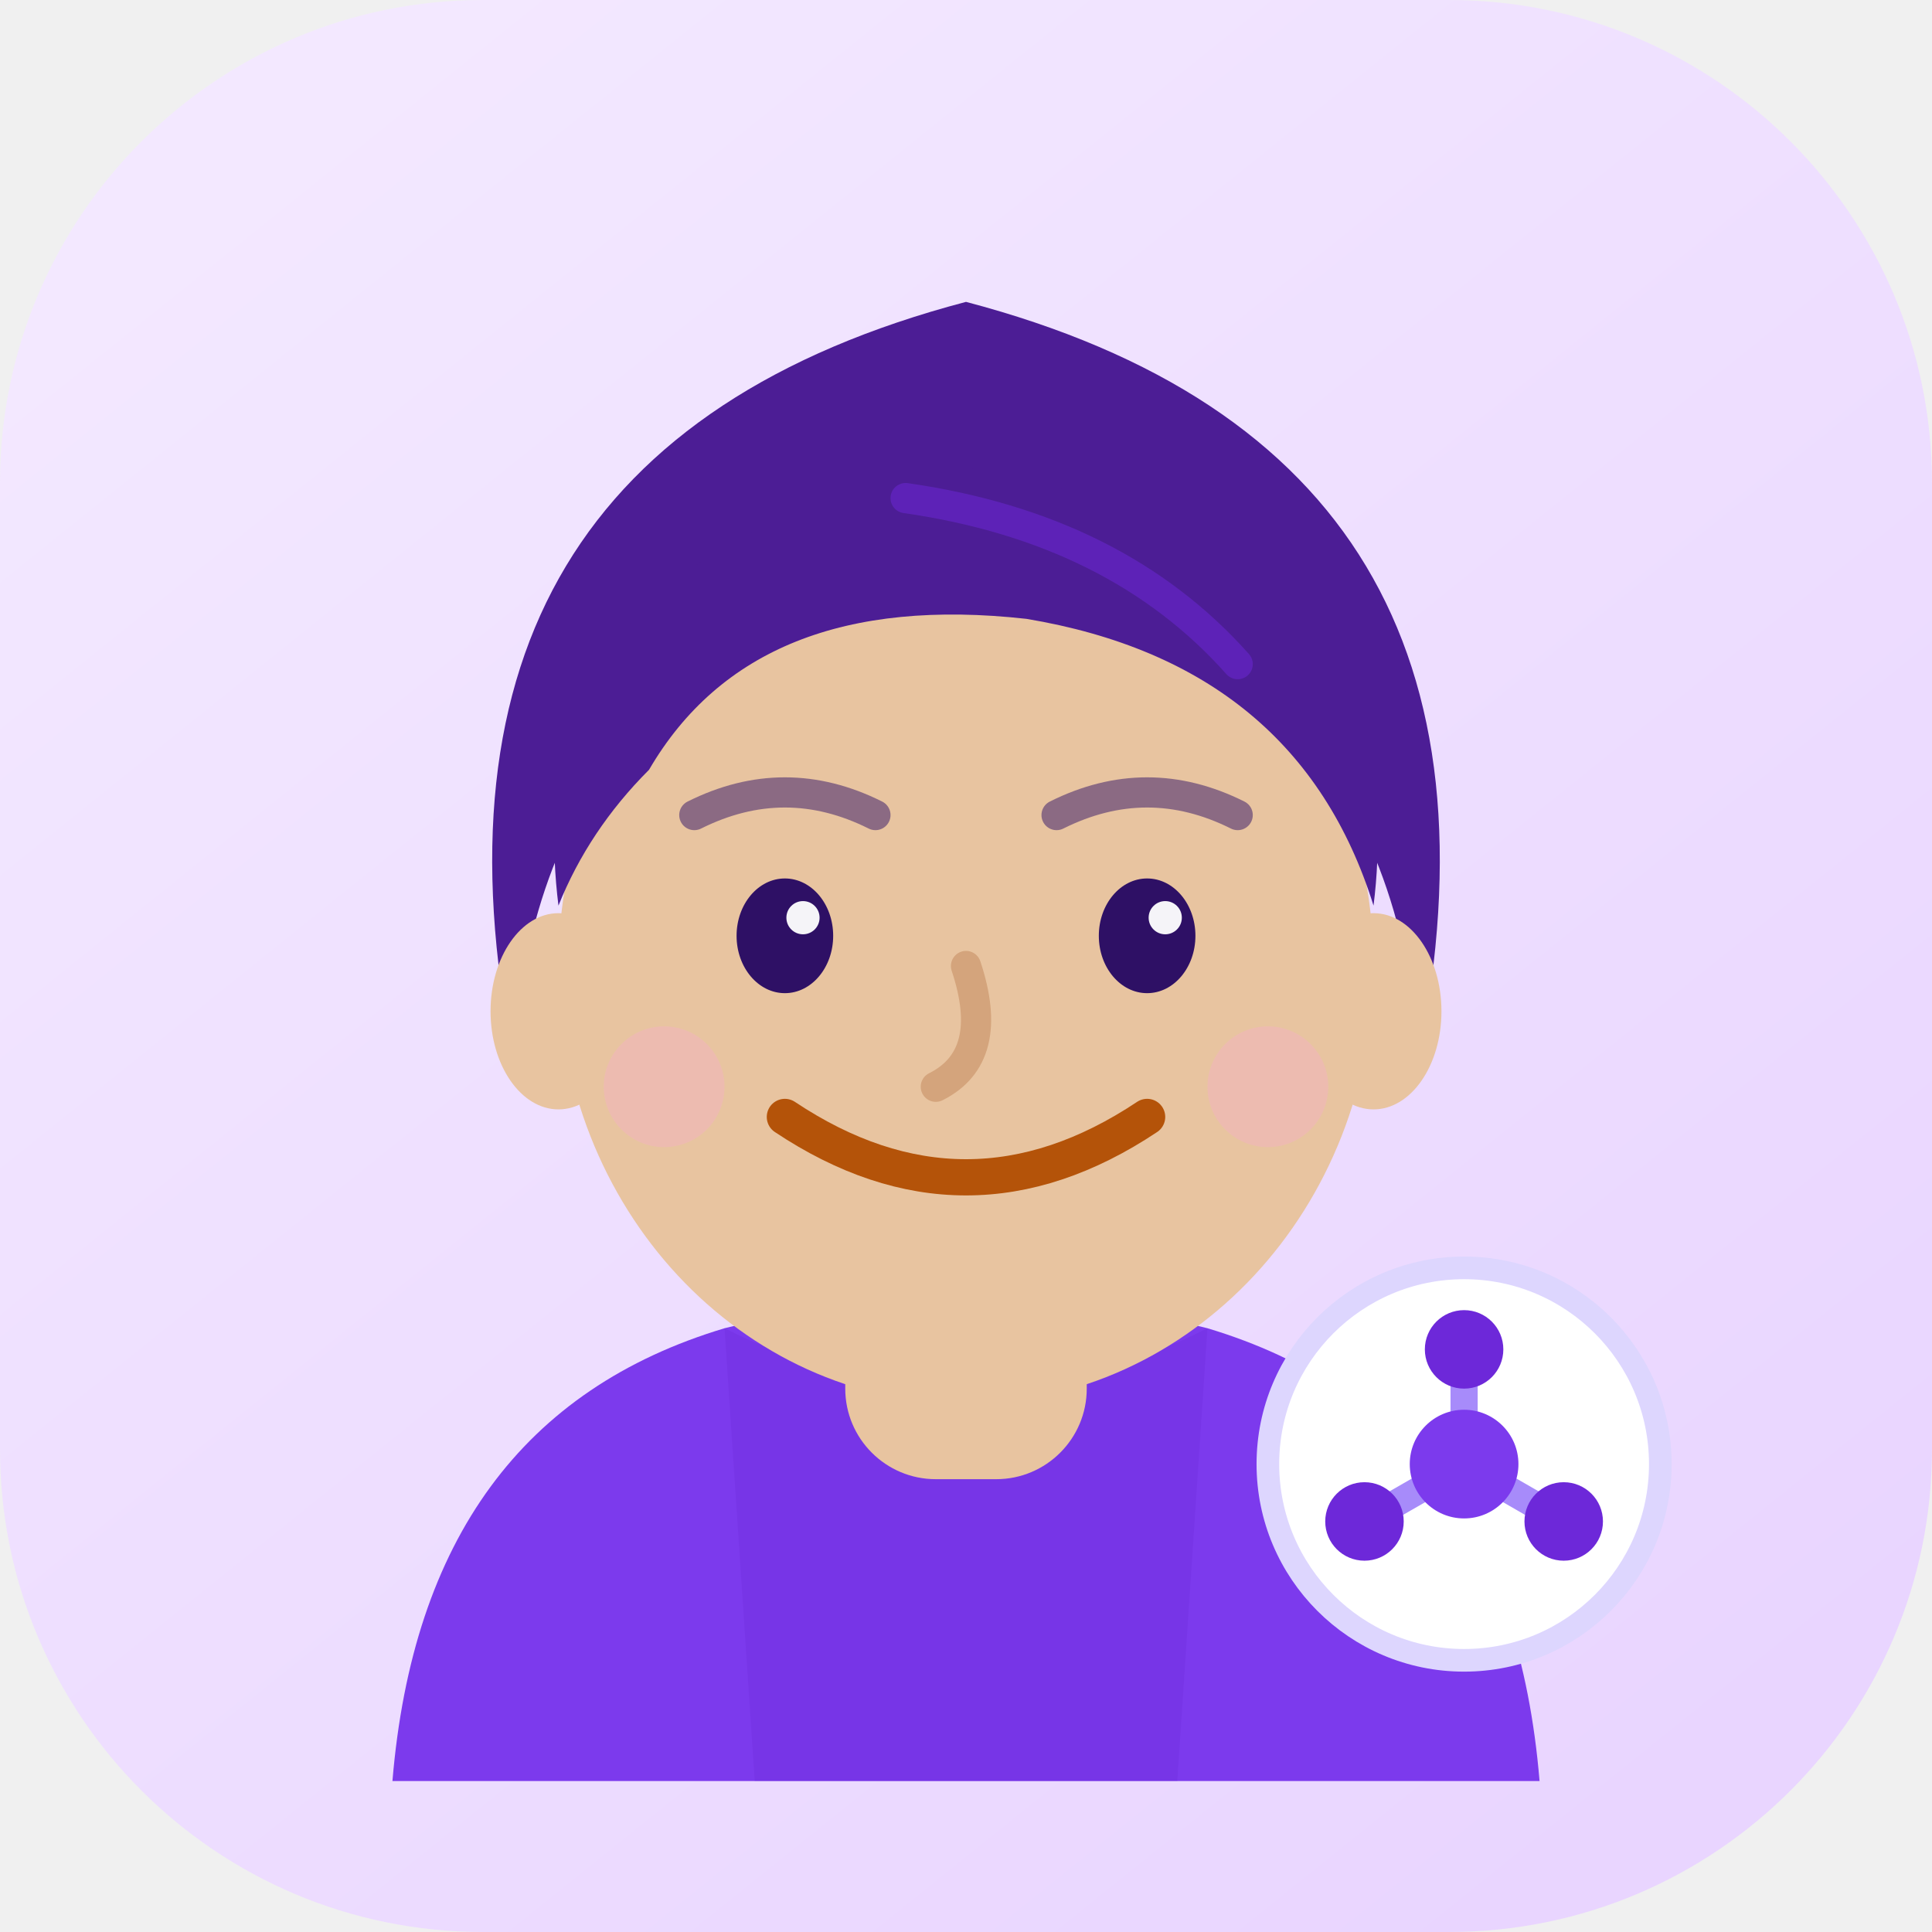
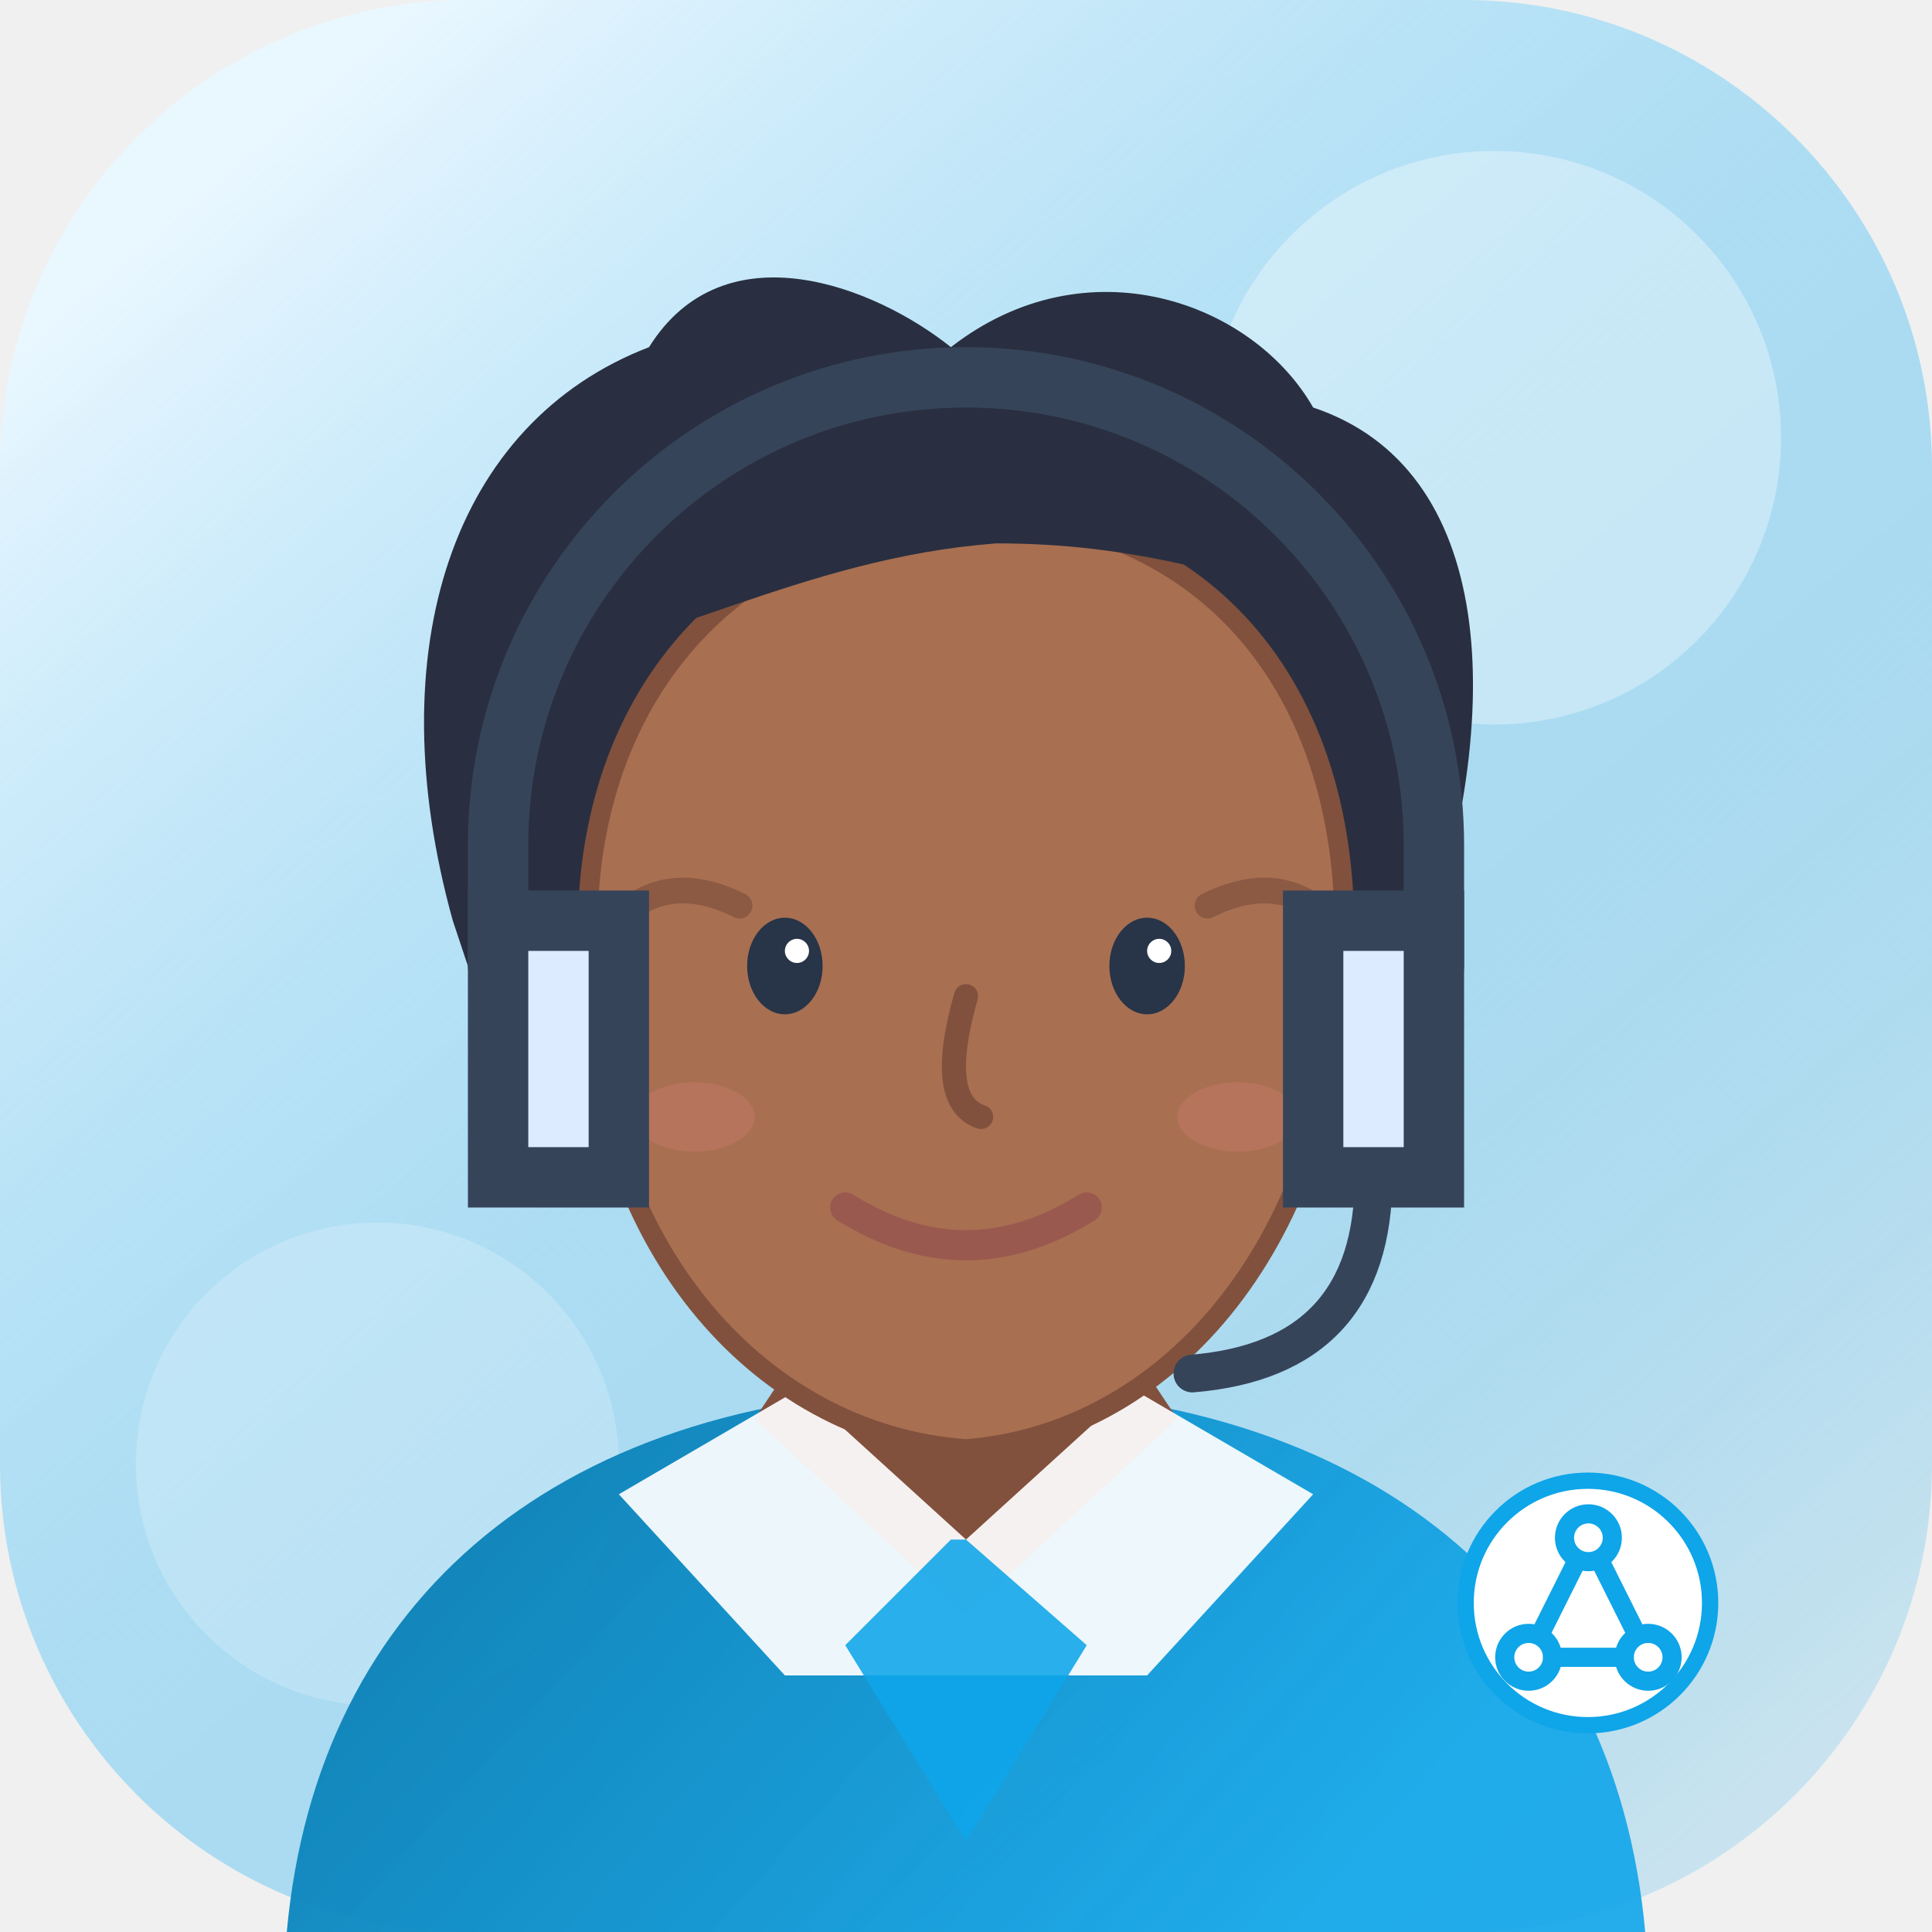
<svg xmlns="http://www.w3.org/2000/svg" viewBox="0 0 128 128" role="img" aria-label="multi-agent-orchestrator">
  <defs>
-     <linearGradient id="bg-multi-agent-orchestrator" x1="20" y1="8" x2="110" y2="120" gradientUnits="userSpaceOnUse">
-       <stop stop-color="#F3E8FF" />
-       <stop offset="1" stop-color="#E9D5FF" />
+     <linearGradient id="bg" x1="16" y1="10" x2="112" y2="122" gradientUnits="userSpaceOnUse">
+       <stop stop-color="#E9F7FF" />
+       <stop offset="1" stop-color="#0EA5E9" stop-opacity=".18" />
+     </linearGradient>
+     <linearGradient id="coat" x1="42" y1="86" x2="87" y2="126" gradientUnits="userSpaceOnUse">
+       <stop stop-color="#1284B8" />
+       <stop offset="1" stop-color="#0EA5E9" stop-opacity=".9" />
    </linearGradient>
  </defs>
-   <rect width="128" height="128" rx="32" fill="url(#bg-multi-agent-orchestrator)" />
-   <path d="M26 118 Q28 94 48 88 Q64 84 80 88 Q100 94 102 118 Z" fill="#7C3AED" />
-   <path d="M48 88 Q64 96 80 88 L78 118 H50 Z" fill="#6D28D9" opacity="0.28" />
-   <path d="M34 70 Q26 30 64 20 Q102 30 94 70 Q92 42 64 38 Q36 42 34 70 Z" fill="#4C1D95" />
-   <rect x="56" y="84" width="16" height="14" rx="6" fill="#E8C4A0" />
-   <ellipse cx="37" cy="67" rx="4.5" ry="6.5" fill="#E8C4A0" />
-   <ellipse cx="91" cy="67" rx="4.5" ry="6.5" fill="#E8C4A0" />
-   <ellipse cx="64" cy="64" rx="27" ry="29" fill="#E8C4A0" />
-   <path d="M37 60 Q34 36 64 31 Q94 36 91 60 Q86 44 68 41 Q50 39 43 51 Q39 55 37 60 Z" fill="#4C1D95" />
-   <path d="M60 33 Q74 35 82 44" fill="none" stroke="#6D28D9" stroke-width="2" stroke-linecap="round" opacity="0.5" />
-   <ellipse cx="52" cy="62" rx="3.2" ry="3.8" fill="#2E1065" />
-   <ellipse cx="76" cy="62" rx="3.2" ry="3.8" fill="#2E1065" />
-   <circle cx="53.2" cy="60.8" r="1.1" fill="#fff" opacity="0.95" />
-   <circle cx="77.2" cy="60.8" r="1.1" fill="#fff" opacity="0.95" />
-   <path d="M46 54 Q52 51 58 54" fill="none" stroke="#2E1065" stroke-width="2" stroke-linecap="round" opacity="0.5" />
-   <path d="M70 54 Q76 51 82 54" fill="none" stroke="#2E1065" stroke-width="2" stroke-linecap="round" opacity="0.5" />
-   <path d="M64 64 Q66 70 62 72" fill="none" stroke="#C08457" stroke-width="2" stroke-linecap="round" opacity="0.5" />
-   <path d="M52 74 Q64 82 76 74" fill="none" stroke="#B45309" stroke-width="2.4" stroke-linecap="round" />
-   <circle cx="44" cy="72" r="4" fill="#F9A8D4" opacity="0.32" />
-   <circle cx="84" cy="72" r="4" fill="#F9A8D4" opacity="0.32" />
-   <g transform="translate(97,97)">
-     <circle r="13" fill="#FFFFFF" />
-     <circle r="13" fill="none" stroke="#DDD6FE" stroke-width="1.5" />
-     <g stroke="#A78BFA" stroke-width="1.8" stroke-linecap="round">
-       <path d="M0 0 V-7.6" />
-       <path d="M0 0 L-6.6 3.8" />
-       <path d="M0 0 L6.6 3.8" />
+   <rect width="128" height="128" rx="31" fill="url(#bg)" />
+   <circle cx="99" cy="29" r="19" fill="#fff" opacity=".34" />
+   <circle cx="25" cy="97" r="16" fill="#fff" opacity=".2" />
+   <path d="M19 128c2-22 18-36 45-36s43 14 45 36z" fill="url(#coat)" />
+   <path d="M50 94l14 13 14-13-4-6H54z" fill="#81513D" />
+   <path d="M53 92l11 10 11-10 12 7-11 12H52l-11-12z" fill="#fff" opacity=".92" />
+   <path d="M63 102l-7 7 8 13 8-13-8-7z" fill="#0EA5E9" opacity=".88" />
+   <path d="M30 61c-5-18 0-33 13-38 5-8 15-4 20 0 9-7 20-3 24 4 12 4 13 20 7 37l-5 11-8-20c-4-11-11-16-20-16-11 0-19 8-22 24l-4 13z" fill="#292F40" />
+   <path d="M64 34C80 34 90 46 89 64 88 83 77 95 64 96 50 95 39 82 39 64 38 47 48 35 64 34z" fill="#A86F51" stroke="#81513D" stroke-width="1.3" />
+   <path d="M42 60q3-2 7 0m31 0q4-2 7 0" fill="none" stroke="#81513D" stroke-width="1.7" stroke-linecap="round" opacity=".72" />
+   <ellipse cx="52" cy="64" rx="2.5" ry="3.2" fill="#283447" />
+   <ellipse cx="76" cy="64" rx="2.5" ry="3.2" fill="#283447" />
+   <circle cx="52.8" cy="63" r=".8" fill="#fff" />
+   <circle cx="76.8" cy="63" r=".8" fill="#fff" />
+   <path d="M64 66q-2 7 1 8" fill="none" stroke="#81513D" stroke-width="1.6" stroke-linecap="round" />
+   <path d="M56 80q8 5 16 0" fill="none" stroke="#9A594F" stroke-width="2" stroke-linecap="round" />
+   <ellipse cx="46" cy="74" rx="4" ry="2.3" fill="#E98783" opacity=".2" />
+   <ellipse cx="82" cy="74" rx="4" ry="2.3" fill="#E98783" opacity=".2" />
+   <path d="M31 45c4-15 14-20 23-16 5-8 13-7 18 0 9-5 18 2 22 13-12-4-19-6-28-6-13 1-22 7-35 9z" fill="#292F40" />
+   <g fill="none" stroke="#36445A" stroke-width="4" stroke-linecap="round">
+     <path d="M33 64v-8a31 31 0 0 1 62 0v8" />
+     <path d="M33 61h8v17h-8zm54 0h8v17h-8z" fill="#DCEBFF" />
+     <path d="M91 78q0 12-12 13" stroke-width="2.5" />
+   </g>
+   <g transform="translate(98 99) scale(.9)" fill="none" stroke="#0EA5E9" stroke-width="1.6" stroke-linecap="round" stroke-linejoin="round">
+     <circle cx="8" cy="8" r="9" fill="#fff" stroke-width="1.2" />
+     <g transform="translate(1 1) scale(.88)">
+       <circle cx="8" cy="2.5" r="2" />
+       <circle cx="3" cy="12.5" r="2" />
+       <circle cx="13" cy="12.5" r="2" />
+       <path d="M7 4.5l-3 6m5-6 3 6M5 12.5h6" />
    </g>
-     <circle r="3.6" fill="#7C3AED" />
-     <circle cx="0" cy="-7.6" r="2.6" fill="#6D28D9" />
-     <circle cx="-6.6" cy="3.8" r="2.6" fill="#6D28D9" />
-     <circle cx="6.6" cy="3.8" r="2.6" fill="#6D28D9" />
  </g>
</svg>
